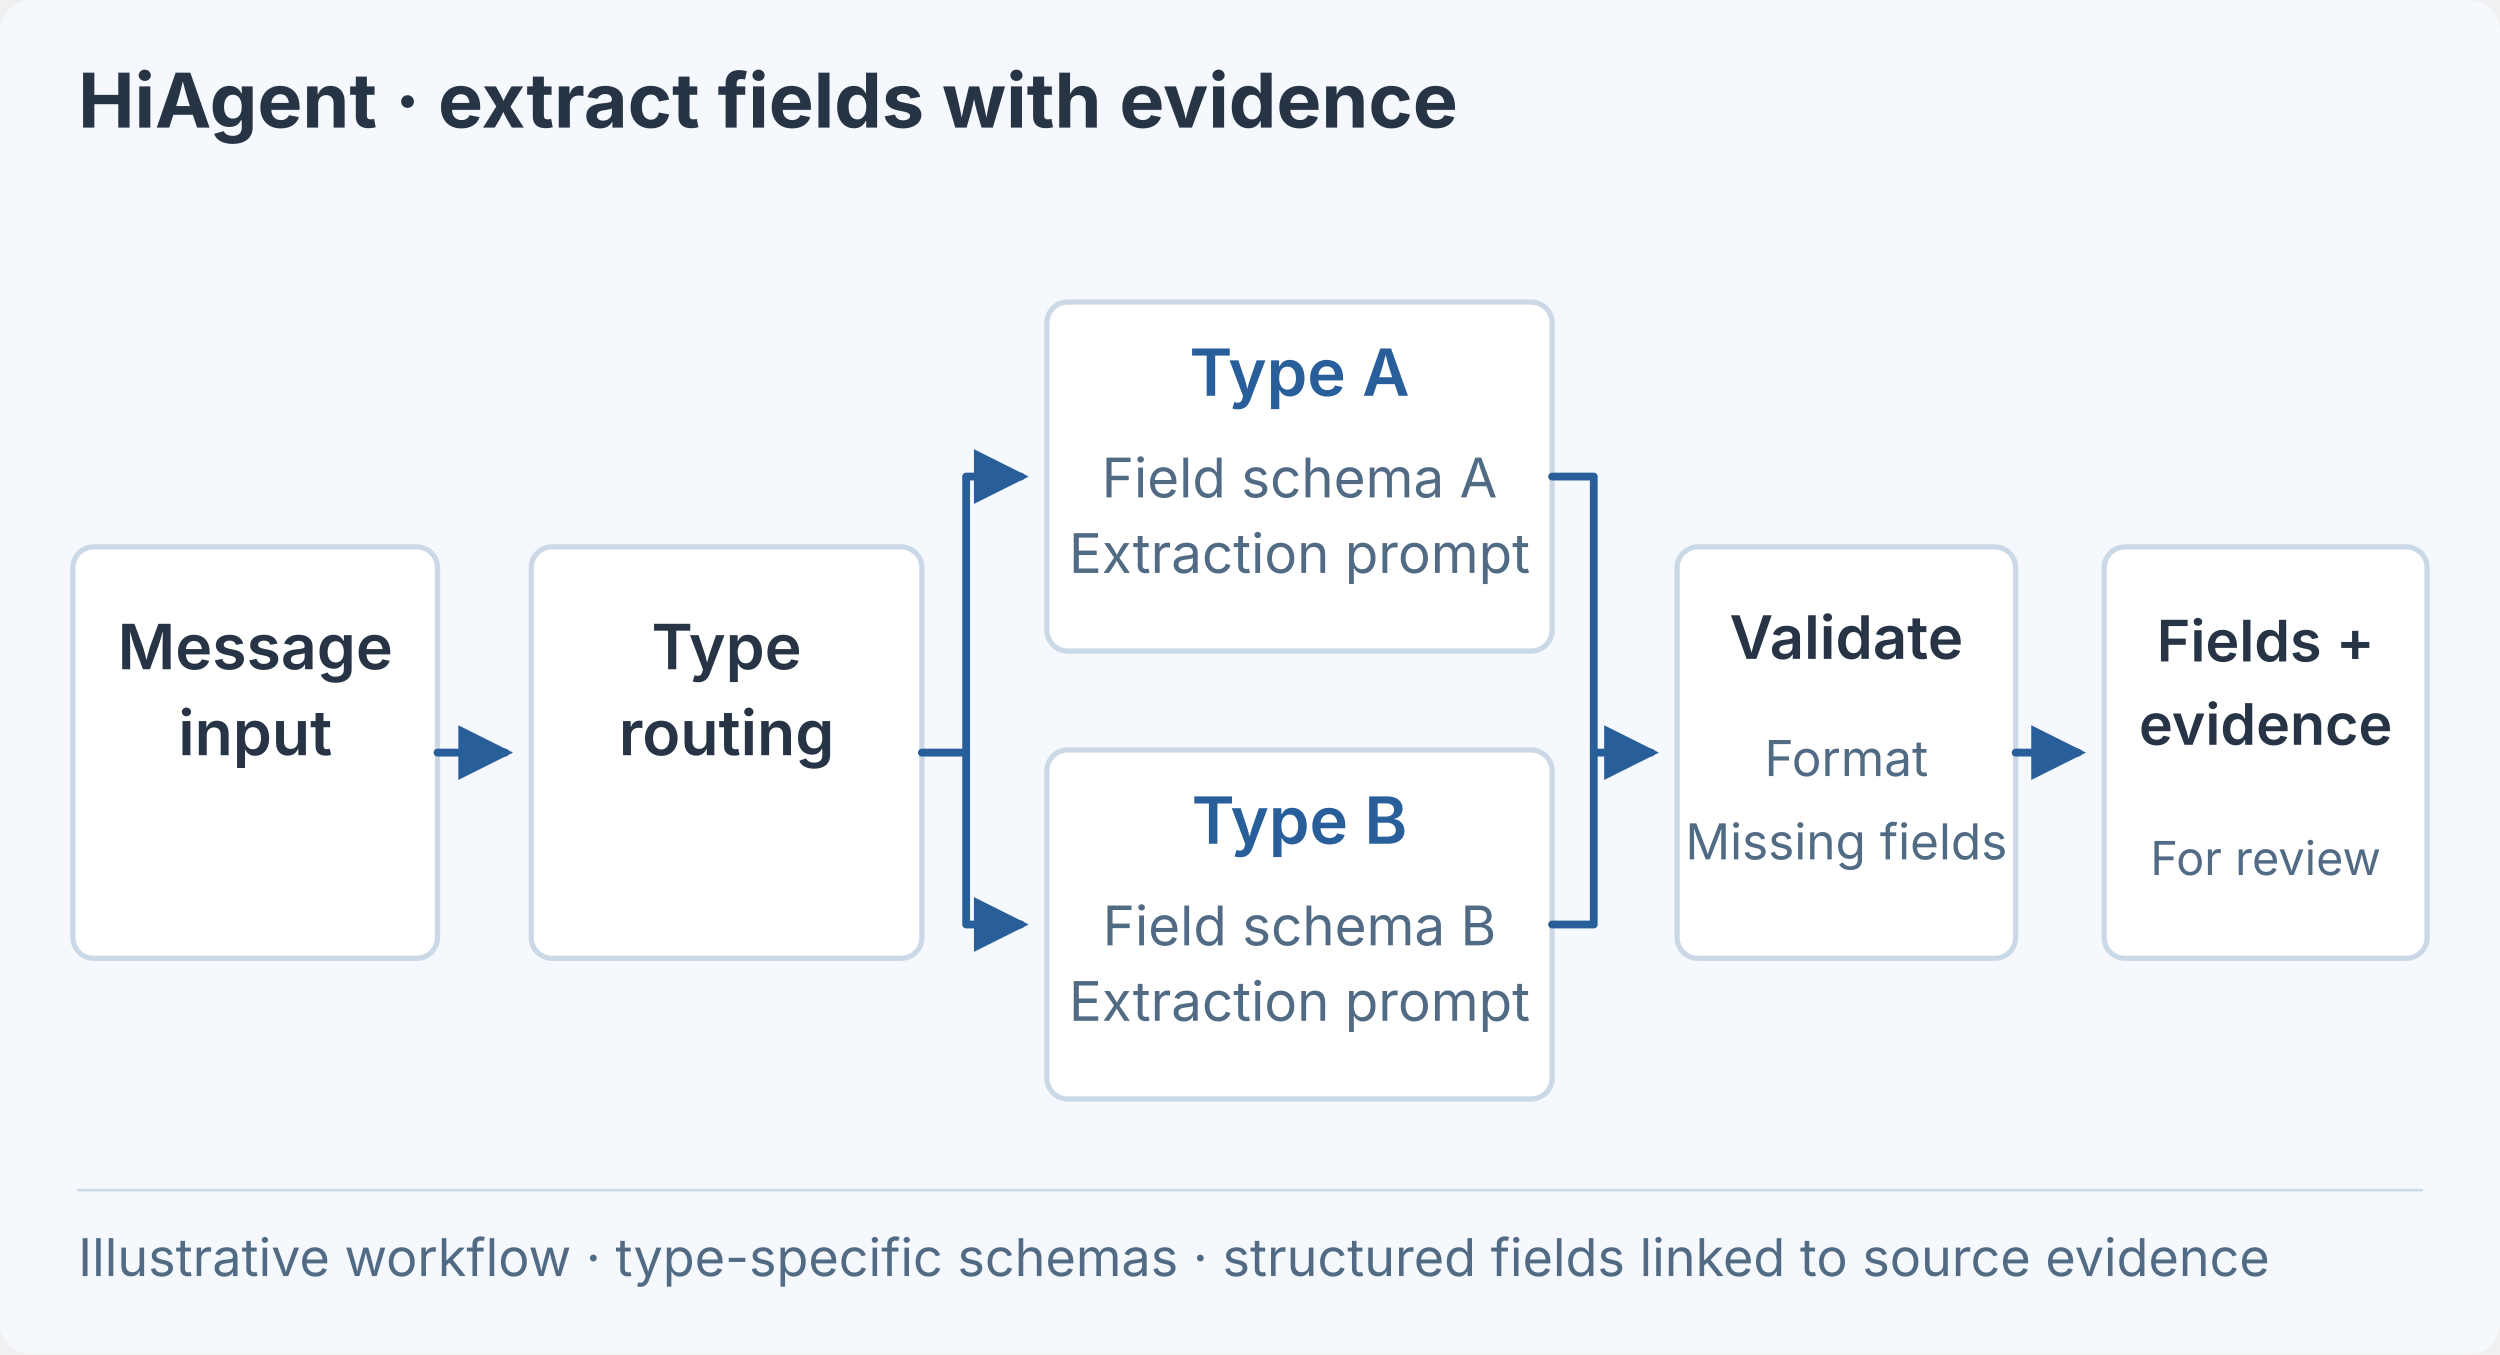
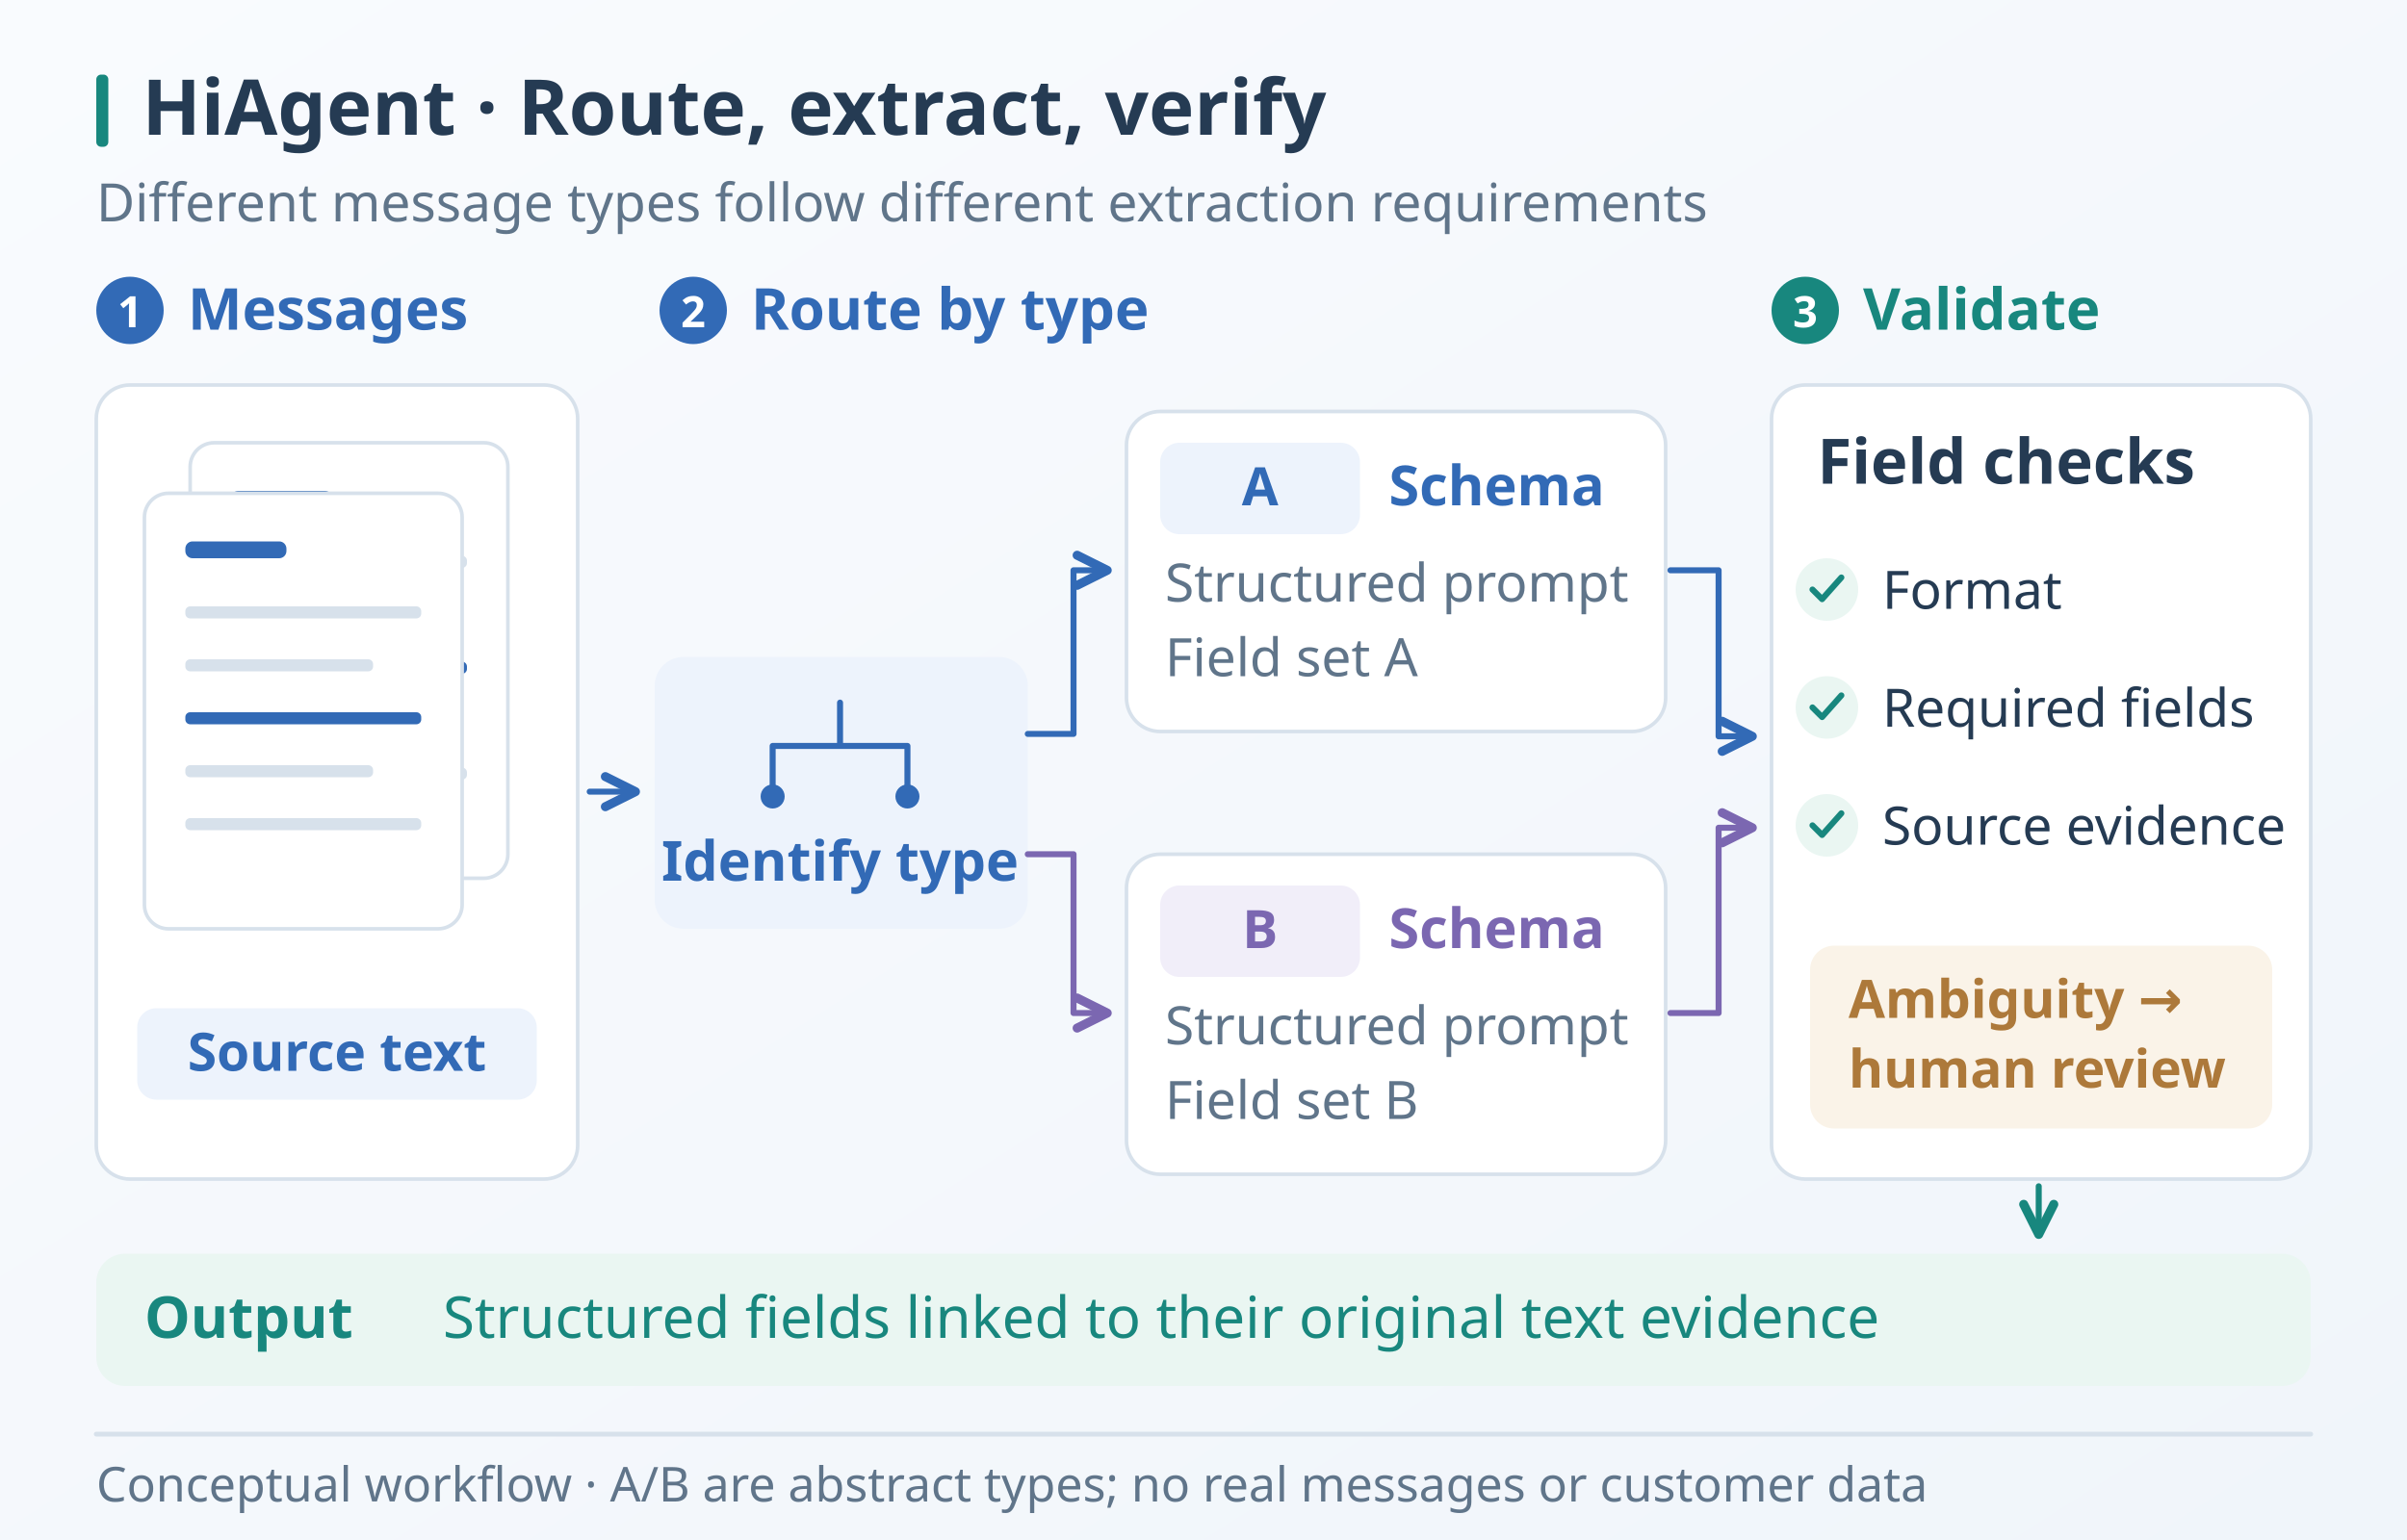
- <svg xmlns="http://www.w3.org/2000/svg" width="960" height="520" viewBox="0 0 960 520" role="img" aria-labelledby="title desc" lang="en">
+ <svg xmlns="http://www.w3.org/2000/svg" width="1000" height="640" viewBox="0 0 1000 640" role="img" aria-labelledby="title desc" lang="en">
  <defs>
-     <marker id="arrow" markerWidth="7" markerHeight="7" refX="6" refY="3.5" orient="auto">
-       <path d="M0,0 L7,3.5 L0,7 Z" fill="#285e99" />
+     <marker id="arrow" markerWidth="7" markerHeight="7" refX="6" refY="3.5" orient="auto-start-reverse">
+       <path d="M1 1 L6 3.5 L1 6" fill="none" stroke="context-stroke" stroke-width="1.5" stroke-linecap="round" stroke-linejoin="round" />
    </marker>
+     <linearGradient id="bg" x2="1" y2="1">
+       <stop stop-color="#f9fbfe" />
+       <stop offset="1" stop-color="#f0f5fa" />
+     </linearGradient>
  </defs>
-   <rect width="960" height="520" rx="12" fill="#f5f8fc" />
-   <g font-family="Inter, Segoe UI, Microsoft YaHei, PingFang SC, Noto Sans CJK SC, sans-serif">
-     <text x="30" y="49" font-size="29" font-weight="650" fill="#263445" text-anchor="start">HiAgent · extract fields with evidence</text>
-     <rect x="28" y="210" width="140" height="158" rx="8" fill="#ffffff" stroke="#cbd8e6" stroke-width="2" />
-     <text x="98" y="257" font-size="24" font-weight="600" fill="#263445" text-anchor="middle">Message</text>
-     <text x="98" y="290" font-size="24" font-weight="600" fill="#263445" text-anchor="middle">input</text>
-     <path d="M168 289 H194" fill="none" stroke="#285e99" stroke-width="3" stroke-linecap="round" stroke-linejoin="round" marker-end="url(#arrow)" />
-     <rect x="204" y="210" width="150" height="158" rx="8" fill="#ffffff" stroke="#cbd8e6" stroke-width="2" />
-     <text x="279" y="257" font-size="24" font-weight="600" fill="#263445" text-anchor="middle">Type</text>
-     <text x="279" y="290" font-size="24" font-weight="600" fill="#263445" text-anchor="middle">routing</text>
-     <path d="M354 289 H371 V183 H392" fill="none" stroke="#285e99" stroke-width="3" stroke-linecap="round" stroke-linejoin="round" marker-end="url(#arrow)" />
-     <path d="M371 289 V355 H392" fill="none" stroke="#285e99" stroke-width="3" stroke-linecap="round" stroke-linejoin="round" marker-end="url(#arrow)" />
-     <rect x="402" y="116" width="194" height="134" rx="8" fill="#ffffff" stroke="#cbd8e6" stroke-width="2" />
-     <text x="499" y="152" font-size="25" font-weight="600" fill="#285e99" text-anchor="middle">Type A</text>
-     <text x="499" y="191" font-size="21" font-weight="400" fill="#526b84" text-anchor="middle">Field schema A</text>
-     <text x="499" y="220" font-size="21" font-weight="400" fill="#526b84" text-anchor="middle">Extraction prompt</text>
-     <rect x="402" y="288" width="194" height="134" rx="8" fill="#ffffff" stroke="#cbd8e6" stroke-width="2" />
-     <text x="499" y="324" font-size="25" font-weight="600" fill="#285e99" text-anchor="middle">Type B</text>
-     <text x="499" y="363" font-size="21" font-weight="400" fill="#526b84" text-anchor="middle">Field schema B</text>
-     <text x="499" y="392" font-size="21" font-weight="400" fill="#526b84" text-anchor="middle">Extraction prompt</text>
-     <path d="M596 183 H612 V289 H634" fill="none" stroke="#285e99" stroke-width="3" stroke-linecap="round" stroke-linejoin="round" marker-end="url(#arrow)" />
-     <path d="M596 355 H612 V289" fill="none" stroke="#285e99" stroke-width="3" stroke-linecap="round" stroke-linejoin="round" />
-     <rect x="644" y="210" width="130" height="158" rx="8" fill="#ffffff" stroke="#cbd8e6" stroke-width="2" />
-     <text x="709" y="253" font-size="23" font-weight="600" fill="#263445" text-anchor="middle">Validate</text>
-     <text x="709" y="298" font-size="19" font-weight="400" fill="#526b84" text-anchor="middle">Format</text>
-     <text x="709" y="330" font-size="19" font-weight="400" fill="#526b84" text-anchor="middle">Missing fields</text>
-     <path d="M774 289 H798" fill="none" stroke="#285e99" stroke-width="3" stroke-linecap="round" stroke-linejoin="round" marker-end="url(#arrow)" />
-     <rect x="808" y="210" width="124" height="158" rx="8" fill="#ffffff" stroke="#cbd8e6" stroke-width="2" />
-     <text x="870" y="254" font-size="22" font-weight="600" fill="#263445" text-anchor="middle">Fields +</text>
-     <text x="870" y="286" font-size="22" font-weight="600" fill="#263445" text-anchor="middle">evidence</text>
-     <text x="870" y="336" font-size="18" font-weight="400" fill="#526b84" text-anchor="middle">For review</text>
-     <path d="M30 457 H930" fill="none" stroke="#cbd8e6" stroke-width="1" stroke-linecap="round" stroke-linejoin="round" />
-     <text x="30" y="490" font-size="20" font-weight="400" fill="#526b84" text-anchor="start">Illustrative workflow · type-specific schemas · structured fields linked to source evidence</text>
+   <rect width="1000" height="640" fill="url(#bg)" />
+   <g font-family="Segoe UI, Microsoft YaHei, PingFang SC, sans-serif">
+     <rect x="40" y="31" width="5" height="30" rx="2" fill="#18877e" stroke="none" stroke-width="1.5" />
+     <text x="59" y="56" font-size="32" fill="#253b53" font-weight="650" text-anchor="start">HiAgent · Route, extract, verify</text>
+     <text x="40" y="92" font-size="22" fill="#60758a" font-weight="500" text-anchor="start">Different message types follow different extraction requirements</text>
+     <circle cx="54" cy="129" r="14" fill="#326ab6" stroke="none" stroke-width="2" />
+     <text x="54" y="136" font-size="18" fill="#fff" font-weight="650" text-anchor="middle">1</text>
+     <text x="78" y="137" font-size="24" fill="#326ab6" font-weight="650" text-anchor="start">Messages</text>
+     <circle cx="288" cy="129" r="14" fill="#326ab6" stroke="none" stroke-width="2" />
+     <text x="288" y="136" font-size="18" fill="#fff" font-weight="650" text-anchor="middle">2</text>
+     <text x="312" y="137" font-size="24" fill="#326ab6" font-weight="650" text-anchor="start">Route by type</text>
+     <circle cx="750" cy="129" r="14" fill="#18877e" stroke="none" stroke-width="2" />
+     <text x="750" y="136" font-size="18" fill="#fff" font-weight="650" text-anchor="middle">3</text>
+     <text x="774" y="137" font-size="24" fill="#18877e" font-weight="650" text-anchor="start">Validate</text>
+     <rect x="40" y="160" width="200" height="330" rx="14" fill="#fff" stroke="#d7e1eb" stroke-width="1.5" />
+     <rect x="79" y="184" width="132" height="181" rx="10" fill="#fff" stroke="#d7e1eb" stroke-width="1.5" />
+     <rect x="96" y="204" width="42" height="7" rx="3" fill="#326ab6" stroke="none" stroke-width="1.5" />
+     <rect x="96" y="231" width="98" height="5" rx="2" fill="#d7e1eb" stroke="none" stroke-width="1.5" />
+     <rect x="96" y="253" width="78" height="5" rx="2" fill="#d7e1eb" stroke="none" stroke-width="1.5" />
+     <rect x="96" y="275" width="98" height="5" rx="2" fill="#326ab6" stroke="none" stroke-width="1.5" />
+     <rect x="96" y="297" width="78" height="5" rx="2" fill="#d7e1eb" stroke="none" stroke-width="1.5" />
+     <rect x="96" y="319" width="98" height="5" rx="2" fill="#d7e1eb" stroke="none" stroke-width="1.5" />
+     <rect x="60" y="205" width="132" height="181" rx="10" fill="#fff" stroke="#d7e1eb" stroke-width="1.5" />
+     <rect x="77" y="225" width="42" height="7" rx="3" fill="#326ab6" stroke="none" stroke-width="1.5" />
+     <rect x="77" y="252" width="98" height="5" rx="2" fill="#d7e1eb" stroke="none" stroke-width="1.5" />
+     <rect x="77" y="274" width="78" height="5" rx="2" fill="#d7e1eb" stroke="none" stroke-width="1.5" />
+     <rect x="77" y="296" width="98" height="5" rx="2" fill="#326ab6" stroke="none" stroke-width="1.5" />
+     <rect x="77" y="318" width="78" height="5" rx="2" fill="#d7e1eb" stroke="none" stroke-width="1.5" />
+     <rect x="77" y="340" width="98" height="5" rx="2" fill="#d7e1eb" stroke="none" stroke-width="1.5" />
+     <rect x="57" y="419" width="166" height="38" rx="8" fill="#edf3fc" stroke="none" stroke-width="1.5" />
+     <text x="140" y="445" font-size="22" fill="#326ab6" font-weight="600" text-anchor="middle">Source text</text>
+     <rect x="272" y="273" width="155" height="113" rx="12" fill="#edf3fc" stroke="none" stroke-width="1.5" />
+     <path d="M349 292 V310 M321 327 V310 H377 V327" fill="none" stroke="#326ab6" stroke-width="2.5" stroke-linecap="round" stroke-linejoin="round" />
+     <circle cx="321" cy="331" r="5" fill="#326ab6" stroke="none" stroke-width="2" />
+     <circle cx="377" cy="331" r="5" fill="#326ab6" stroke="none" stroke-width="2" />
+     <text x="349" y="366" font-size="23" fill="#326ab6" font-weight="600" text-anchor="middle">Identify type</text>
+     <path d="M245 329 H264" fill="none" stroke="#326ab6" stroke-width="2.5" stroke-linecap="round" stroke-linejoin="round" marker-end="url(#arrow)" />
+     <rect x="468" y="171" width="224" height="133" rx="14" fill="#fff" stroke="#d7e1eb" stroke-width="1.5" />
+     <rect x="482" y="184" width="83" height="38" rx="8" fill="#edf3fc" stroke="none" stroke-width="1.5" />
+     <text x="523.5" y="210" font-size="22" fill="#326ab6" font-weight="600" text-anchor="middle">A</text>
+     <text x="577" y="210" font-size="23" fill="#326ab6" font-weight="600" text-anchor="start">Schema</text>
+     <text x="484" y="250" font-size="22" fill="#60758a" font-weight="500" text-anchor="start">Structured prompt</text>
+     <text x="484" y="281" font-size="22" fill="#60758a" font-weight="500" text-anchor="start">Field set A</text>
+     <rect x="468" y="355" width="224" height="133" rx="14" fill="#fff" stroke="#d7e1eb" stroke-width="1.5" />
+     <rect x="482" y="368" width="83" height="38" rx="8" fill="#f1eef9" stroke="none" stroke-width="1.5" />
+     <text x="523.5" y="394" font-size="22" fill="#7b67b1" font-weight="600" text-anchor="middle">B</text>
+     <text x="577" y="394" font-size="23" fill="#7b67b1" font-weight="600" text-anchor="start">Schema</text>
+     <text x="484" y="434" font-size="22" fill="#60758a" font-weight="500" text-anchor="start">Structured prompt</text>
+     <text x="484" y="465" font-size="22" fill="#60758a" font-weight="500" text-anchor="start">Field set B</text>
+     <path d="M427 305 H446 V237 H460" fill="none" stroke="#326ab6" stroke-width="2.5" stroke-linecap="round" stroke-linejoin="round" marker-end="url(#arrow)" />
+     <path d="M427 355 H446 V421 H460" fill="none" stroke="#7b67b1" stroke-width="2.5" stroke-linecap="round" stroke-linejoin="round" marker-end="url(#arrow)" />
+     <rect x="736" y="160" width="224" height="330" rx="14" fill="#fff" stroke="#d7e1eb" stroke-width="1.5" />
+     <text x="755" y="201" font-size="26" fill="#253b53" font-weight="650" text-anchor="start">Field checks</text>
+     <circle cx="759" cy="245" r="13" fill="#eaf6f2" stroke="none" stroke-width="2" />
+     <path d="M753 245 l4 4 8 -9" fill="none" stroke="#18877e" stroke-width="2.5" stroke-linecap="round" stroke-linejoin="round" />
+     <text x="782" y="253" font-size="22" fill="#253b53" font-weight="500" text-anchor="start">Format</text>
+     <circle cx="759" cy="294" r="13" fill="#eaf6f2" stroke="none" stroke-width="2" />
+     <path d="M753 294 l4 4 8 -9" fill="none" stroke="#18877e" stroke-width="2.5" stroke-linecap="round" stroke-linejoin="round" />
+     <text x="782" y="302" font-size="22" fill="#253b53" font-weight="500" text-anchor="start">Required fields</text>
+     <circle cx="759" cy="343" r="13" fill="#eaf6f2" stroke="none" stroke-width="2" />
+     <path d="M753 343 l4 4 8 -9" fill="none" stroke="#18877e" stroke-width="2.5" stroke-linecap="round" stroke-linejoin="round" />
+     <text x="782" y="351" font-size="22" fill="#253b53" font-weight="500" text-anchor="start">Source evidence</text>
+     <rect x="752" y="393" width="192" height="76" rx="10" fill="#faf3e8" stroke="none" stroke-width="1.5" />
+     <text x="768" y="423" font-size="22" fill="#ad793a" font-weight="550" text-anchor="start">Ambiguity →</text>
+     <text x="768" y="452" font-size="22" fill="#ad793a" font-weight="550" text-anchor="start">human review</text>
+     <path d="M694 237 H714 V306 H728" fill="none" stroke="#326ab6" stroke-width="2.5" stroke-linecap="round" stroke-linejoin="round" marker-end="url(#arrow)" />
+     <path d="M694 421 H714 V344 H728" fill="none" stroke="#7b67b1" stroke-width="2.5" stroke-linecap="round" stroke-linejoin="round" marker-end="url(#arrow)" />
+     <rect x="40" y="521" width="920" height="55" rx="12" fill="#eaf6f2" stroke="none" stroke-width="1.5" />
+     <text x="60" y="556" font-size="24" fill="#18877e" font-weight="650" text-anchor="start">Output</text>
+     <text x="184" y="556" font-size="24" fill="#18877e" font-weight="500" text-anchor="start">Structured fields linked to their original text evidence</text>
+     <path d="M847 493 V513" fill="none" stroke="#18877e" stroke-width="2.5" stroke-linecap="round" stroke-linejoin="round" marker-end="url(#arrow)" />
+     <path d="M40 596 H960" fill="none" stroke="#d7e1eb" stroke-width="2" stroke-linecap="round" stroke-linejoin="round" />
+     <text x="40" y="624" font-size="20" fill="#60758a" font-weight="500" text-anchor="start">Conceptual workflow · A/B are abstract types; no real messages or customer data</text>
  </g>
</svg>
